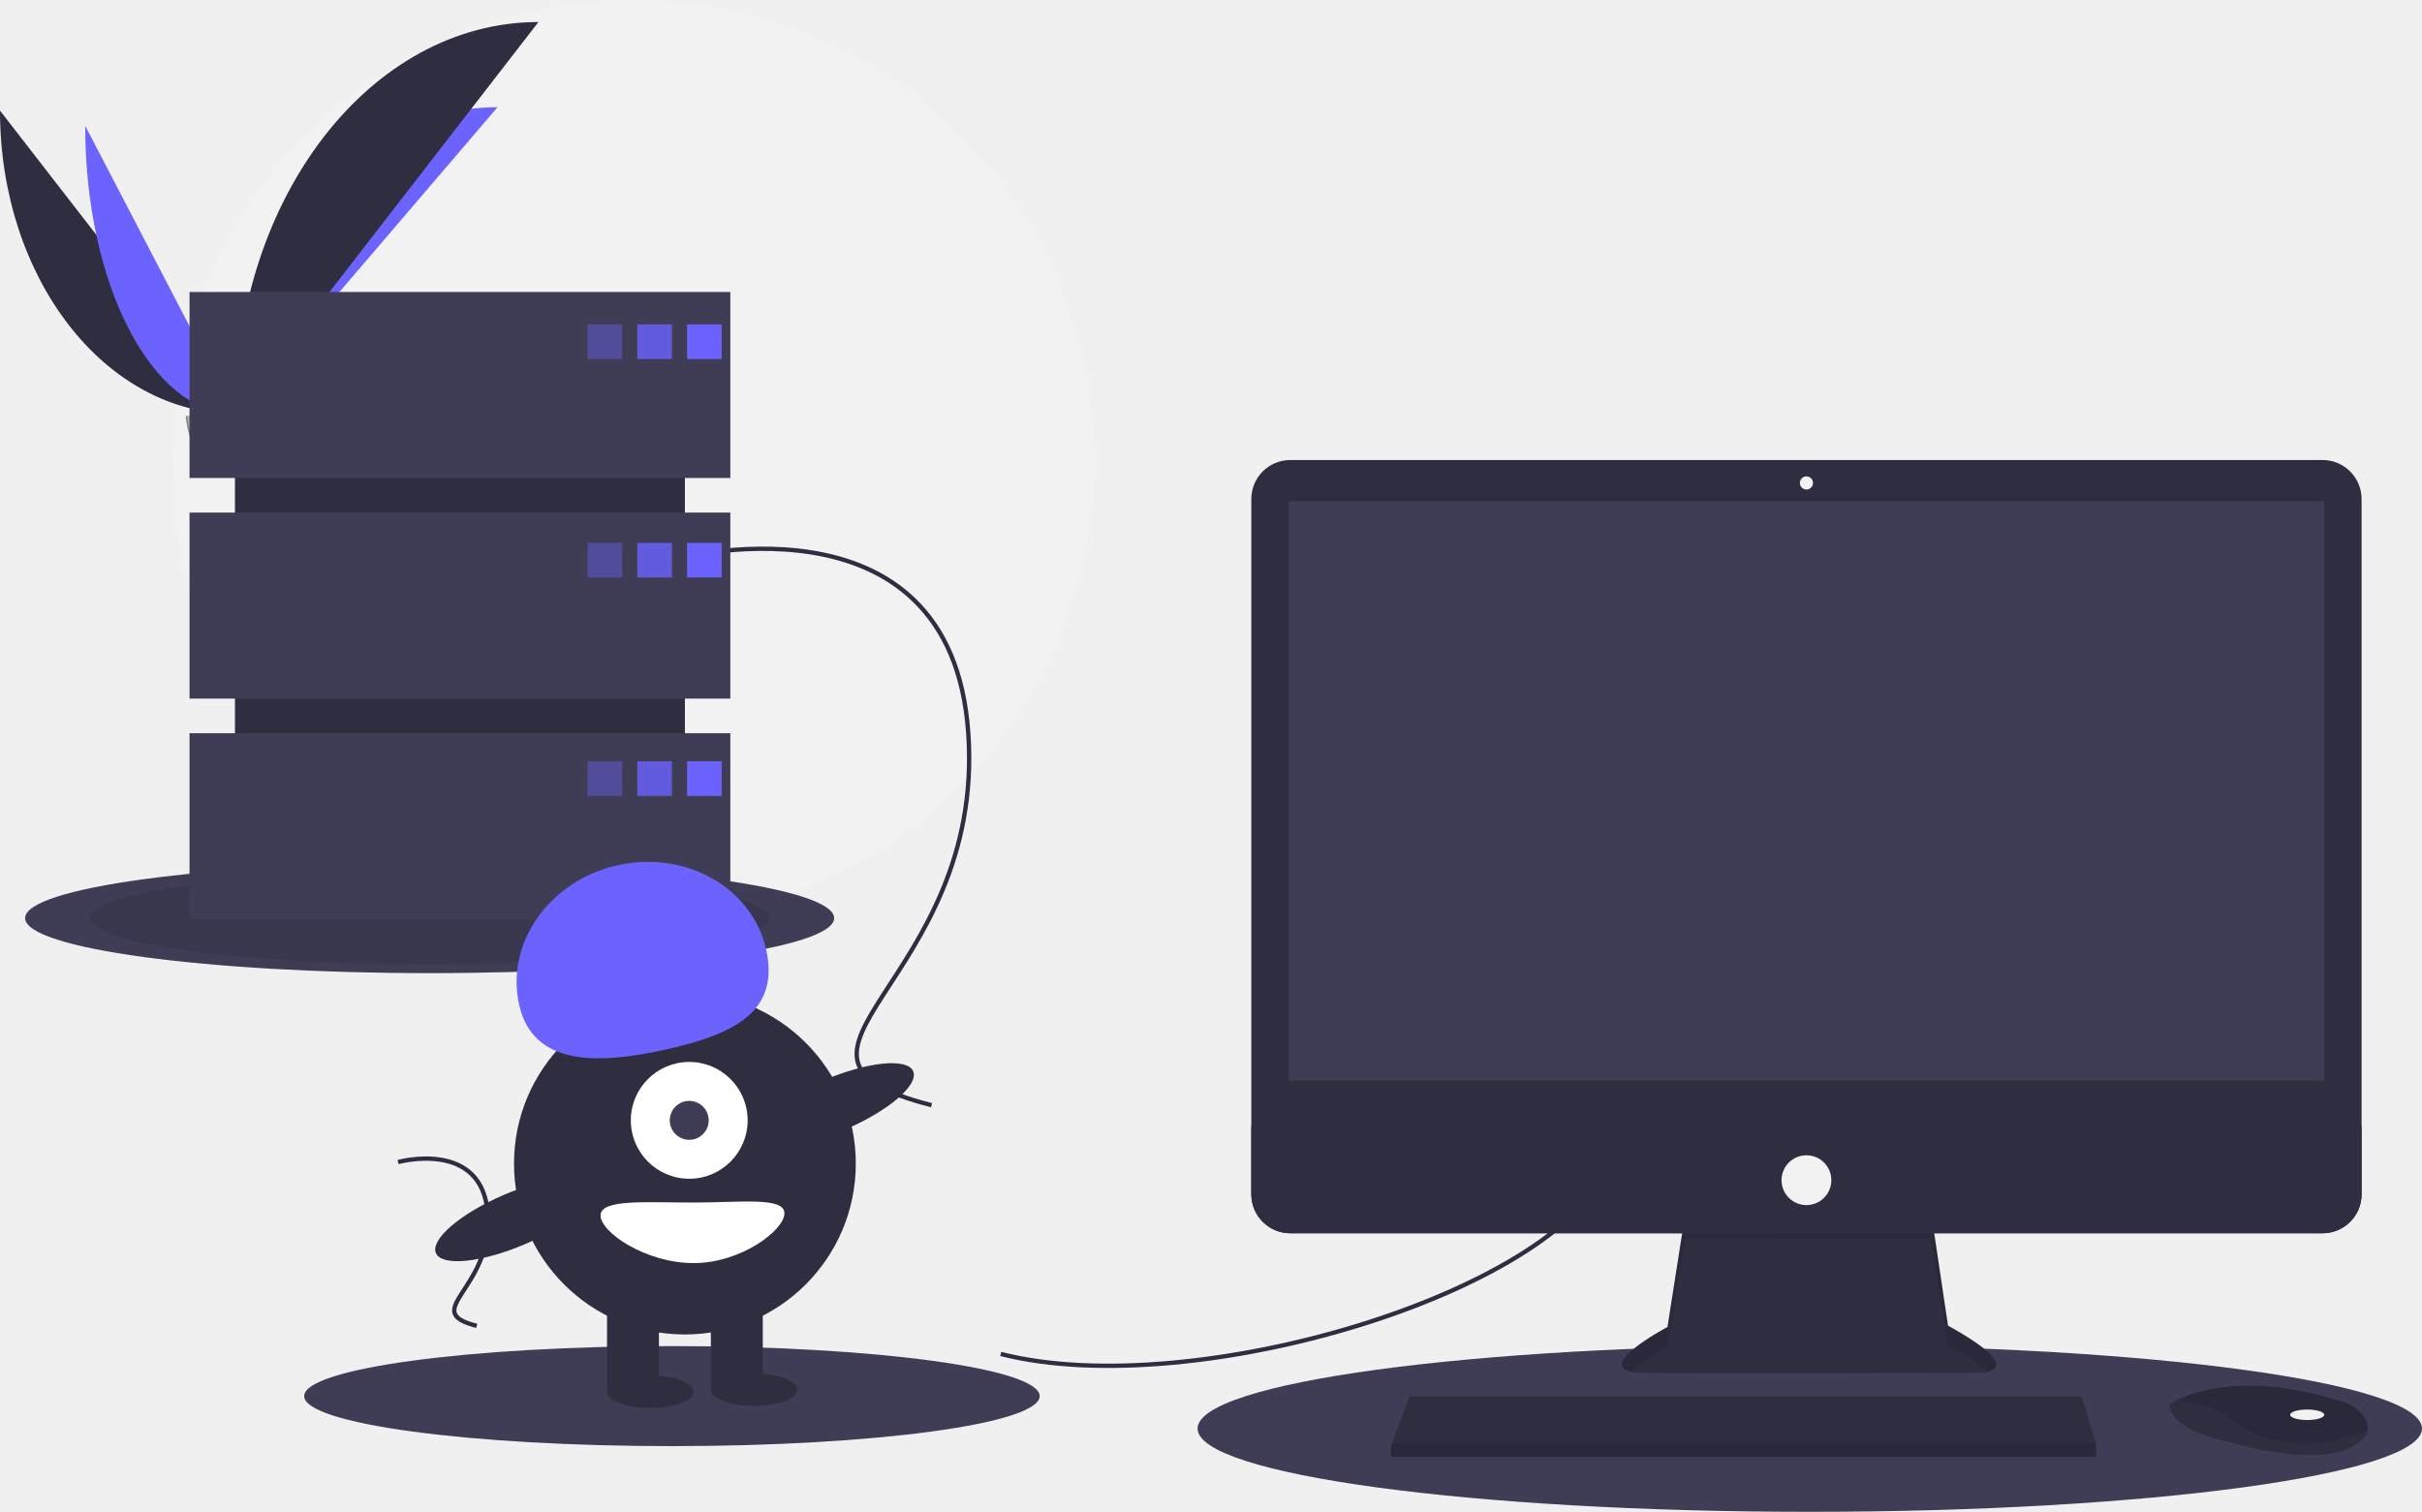
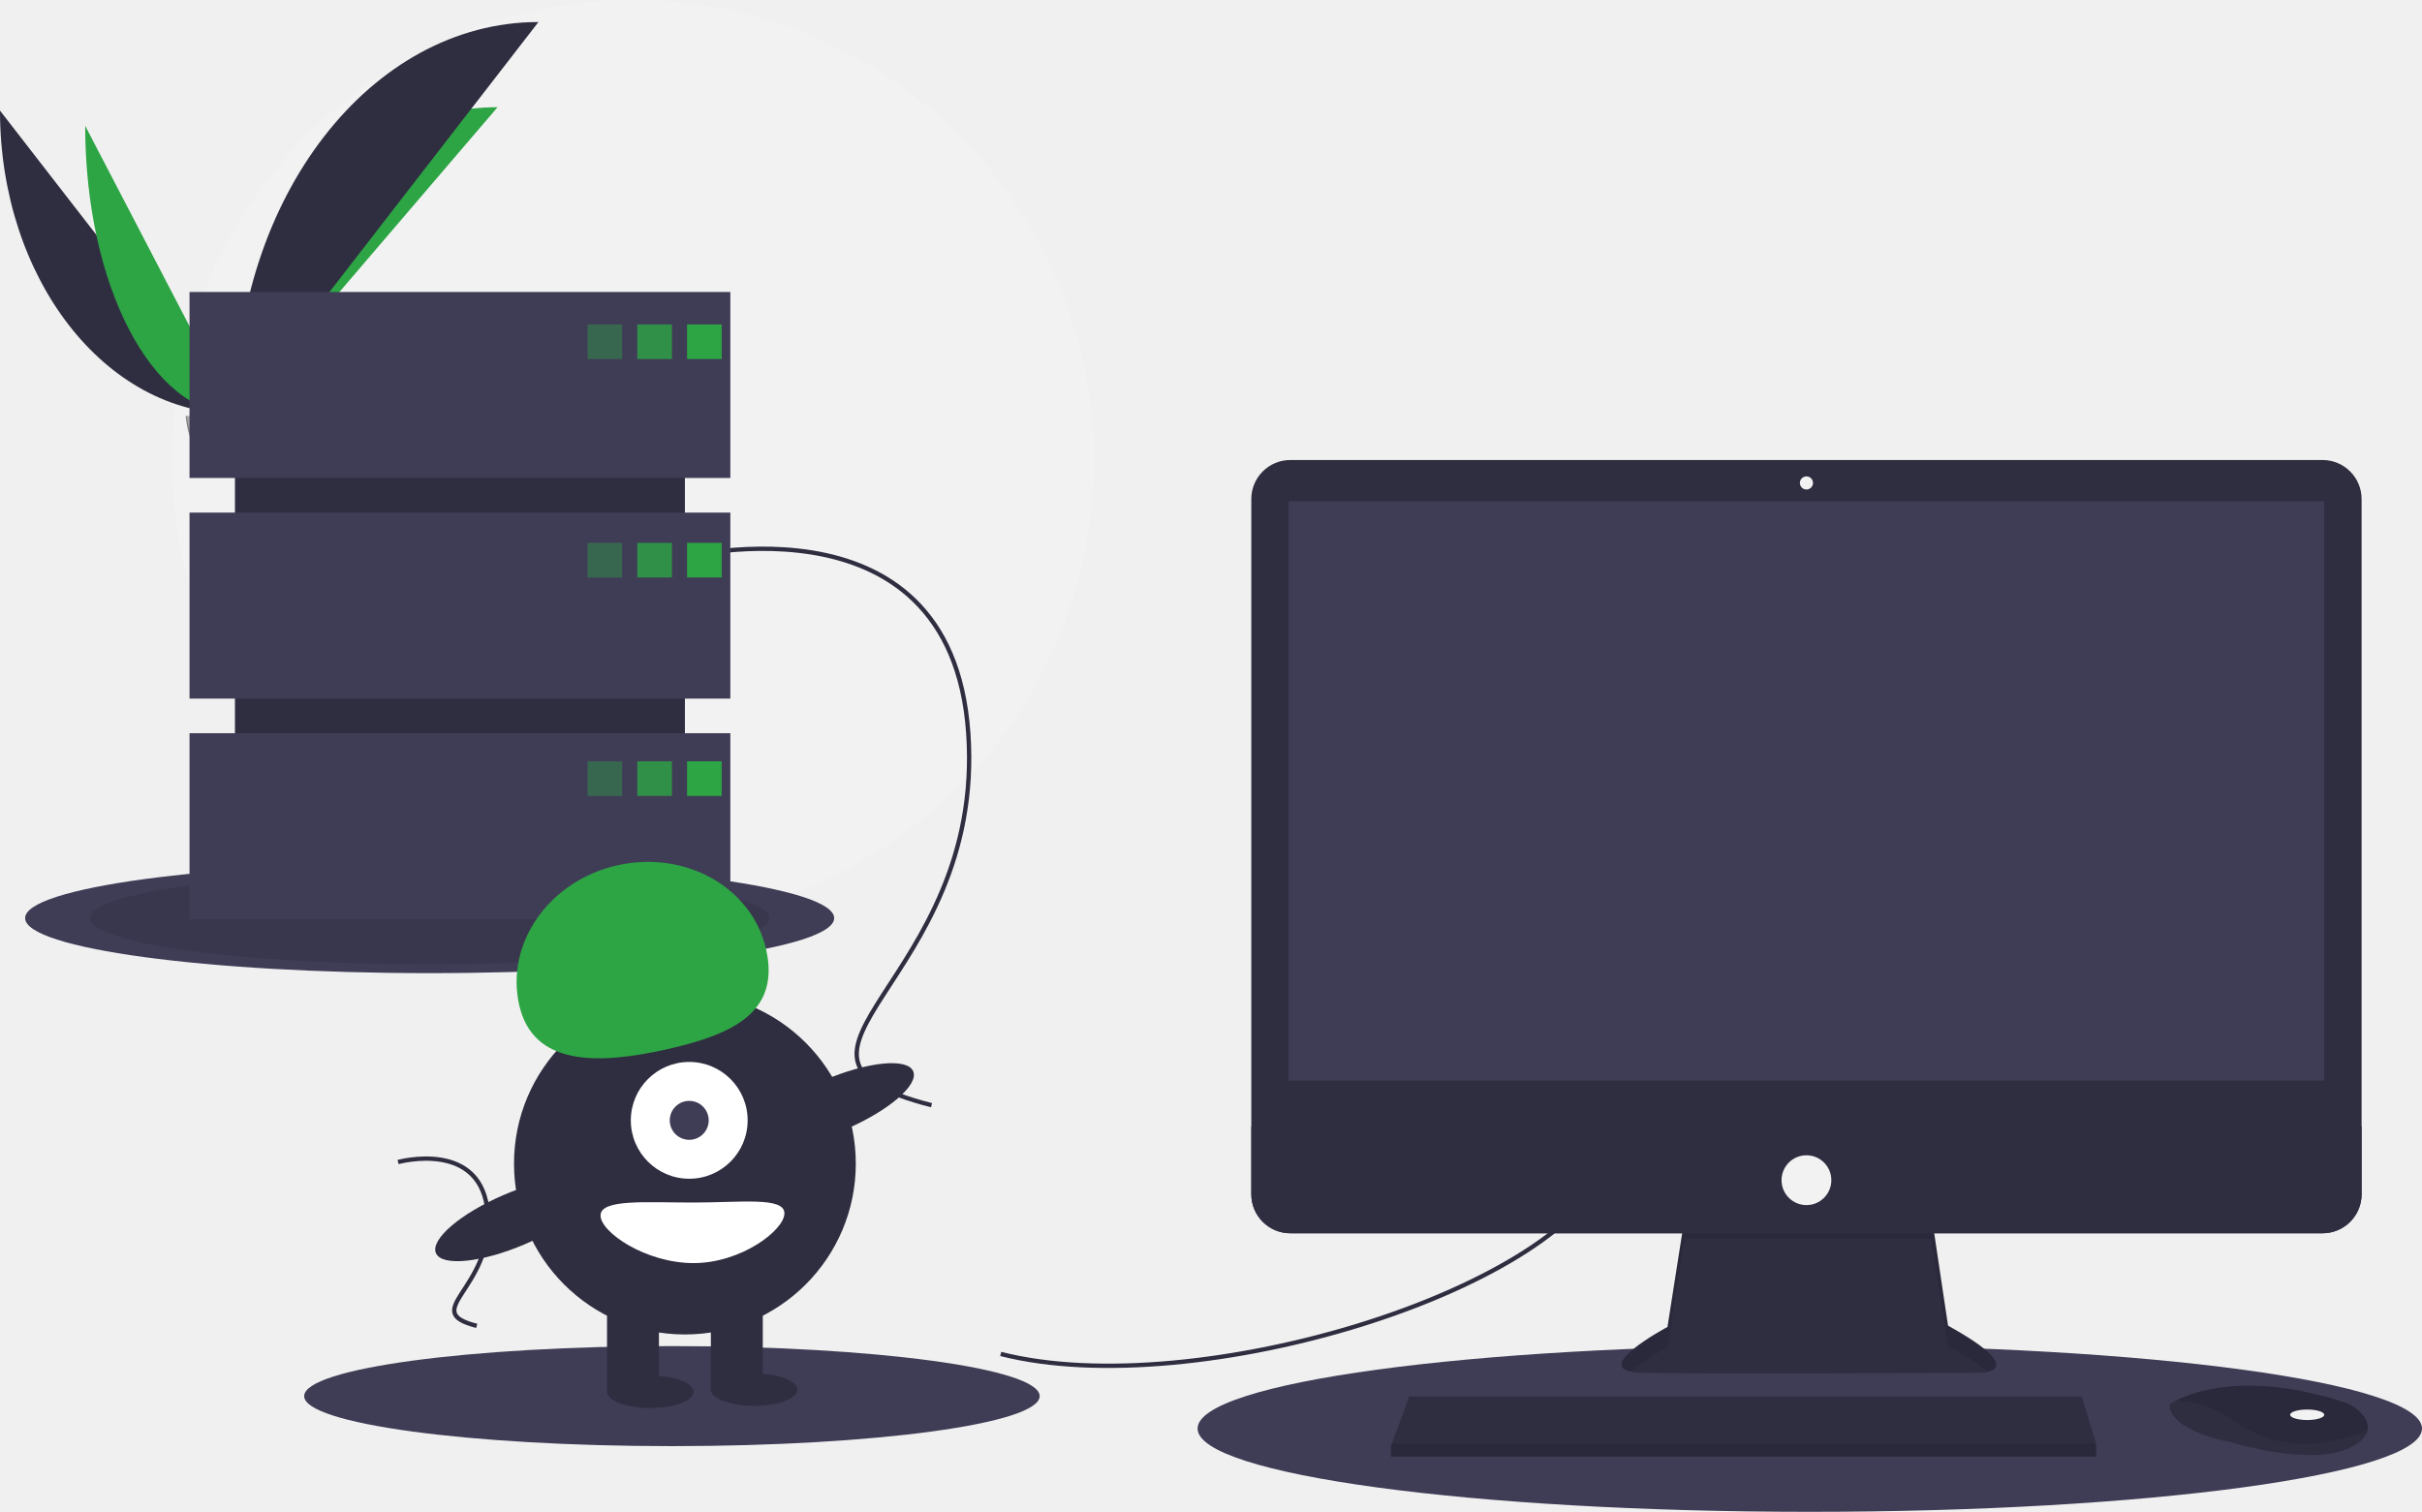
<svg xmlns="http://www.w3.org/2000/svg" data-name="Layer 1" width="1119.609" height="699" viewBox="0 0 1119.609 699">
  <circle cx="292.609" cy="213" r="213" fill="#f2f2f2" />
  <path d="M31.391,151.642c0,77.498,48.618,140.208,108.701,140.208" transform="translate(-31.39089 -100.5)" fill="#2f2e41" />
-   <path d="M140.092,291.851c0-78.369,54.255-141.784,121.304-141.784" transform="translate(-31.39089 -100.5)" fill="#6c63ff" />
-   <path d="M70.775,158.668c0,73.615,31.003,133.183,69.316,133.183" transform="translate(-31.39089 -100.5)" fill="#6c63ff" />
+   <path d="M140.092,291.851c0-78.369,54.255-141.784,121.304-141.784" transform="translate(-31.39089 -100.5)" fill="#2da544" />
+   <path d="M70.775,158.668c0,73.615,31.003,133.183,69.316,133.183" transform="translate(-31.39089 -100.5)" fill="#2da544" />
  <path d="M140.092,291.851c0-100.138,62.71-181.168,140.208-181.168" transform="translate(-31.39089 -100.5)" fill="#2f2e41" />
  <path d="M117.224,292.839s15.416-.475,20.061-3.783,23.713-7.258,24.866-1.953,23.167,26.388,5.763,26.529-40.439-2.711-45.076-5.535S117.224,292.839,117.224,292.839Z" transform="translate(-31.39089 -100.5)" fill="#a8a8a8" />
  <path d="M168.224,311.785c-17.404.14-40.439-2.711-45.076-5.535-3.531-2.151-4.938-9.869-5.409-13.43-.326.014-.515.02-.515.02s.976,12.433,5.613,15.257,27.672,5.676,45.076,5.535c5.024-.041,6.759-1.828,6.664-4.475C173.879,310.756,171.963,311.755,168.224,311.785Z" transform="translate(-31.39089 -100.5)" opacity="0.2" />
  <ellipse cx="198.609" cy="424.5" rx="187" ry="25.44" fill="#3f3d56" />
  <ellipse cx="198.609" cy="424.5" rx="157" ry="21.359" opacity="0.1" />
  <ellipse cx="836.609" cy="660.5" rx="283" ry="38.5" fill="#3f3d56" />
  <ellipse cx="310.609" cy="645.5" rx="170" ry="23.127" fill="#3f3d56" />
  <path d="M494,726.5c90,23,263-30,282-90" transform="translate(-31.39089 -100.5)" fill="none" stroke="#2f2e41" stroke-miterlimit="10" stroke-width="2" />
  <path d="M341,359.5s130-36,138,80-107,149-17,172" transform="translate(-31.39089 -100.5)" fill="none" stroke="#2f2e41" stroke-miterlimit="10" stroke-width="2" />
  <path d="M215.402,637.783s39.072-10.82,41.477,24.044-32.16,44.783-5.109,51.696" transform="translate(-31.39089 -100.5)" fill="none" stroke="#2f2e41" stroke-miterlimit="10" stroke-width="2" />
  <path d="M810.096,663.74,802.218,714.035s-38.782,20.603-11.513,21.209,155.733,0,155.733,0,24.845,0-14.543-21.815l-7.878-52.719Z" transform="translate(-31.39089 -100.5)" fill="#2f2e41" />
  <path d="M785.219,734.698c6.193-5.51,16.999-11.252,16.999-11.252l7.878-50.295,113.922.107,7.878,49.582c9.185,5.087,14.875,8.987,18.204,11.978,5.059-1.154,10.587-5.444-18.204-21.389l-7.878-52.719-113.922,3.03L802.218,714.035S769.63,731.35,785.219,734.698Z" transform="translate(-31.39089 -100.5)" opacity="0.1" />
  <rect x="578.433" y="212.689" width="513.253" height="357.52" rx="18.046" fill="#2f2e41" />
  <rect x="595.703" y="231.777" width="478.713" height="267.837" fill="#3f3d56" />
  <circle cx="835.059" cy="223.293" r="3.03" fill="#f2f2f2" />
  <path d="M1123.077,621.322V652.663a18.043,18.043,0,0,1-18.046,18.046H627.869A18.043,18.043,0,0,1,609.824,652.663V621.322Z" transform="translate(-31.39089 -100.5)" fill="#2f2e41" />
  <polygon points="968.978 667.466 968.978 673.526 642.968 673.526 642.968 668.678 643.417 667.466 651.452 645.651 962.312 645.651 968.978 667.466" fill="#2f2e41" />
  <path d="M1125.828,762.034c-.594,2.539-2.836,5.217-7.902,7.75-18.179,9.089-55.143-2.424-55.143-2.424s-28.48-4.848-28.48-17.573a22.725,22.725,0,0,1,2.497-1.485c7.643-4.044,32.984-14.021,77.918.422a18.739,18.739,0,0,1,8.541,5.597C1125.079,756.454,1126.507,759.157,1125.828,762.034Z" transform="translate(-31.39089 -100.5)" fill="#2f2e41" />
  <path d="M1125.828,762.034c-22.251,8.526-42.084,9.162-62.439-4.975-10.265-7.126-19.591-8.89-26.59-8.756,7.643-4.044,32.984-14.021,77.918.422a18.739,18.739,0,0,1,8.541,5.597C1125.079,756.454,1126.507,759.157,1125.828,762.034Z" transform="translate(-31.39089 -100.5)" opacity="0.1" />
  <ellipse cx="1066.538" cy="654.135" rx="7.878" ry="2.424" fill="#f2f2f2" />
  <circle cx="835.059" cy="545.667" r="11.513" fill="#f2f2f2" />
  <polygon points="968.978 667.466 968.978 673.526 642.968 673.526 642.968 668.678 643.417 667.466 968.978 667.466" opacity="0.1" />
  <rect x="108.609" y="159" width="208" height="242" fill="#2f2e41" />
  <rect x="87.609" y="135" width="250" height="86" fill="#3f3d56" />
  <rect x="87.609" y="237" width="250" height="86" fill="#3f3d56" />
  <rect x="87.609" y="339" width="250" height="86" fill="#3f3d56" />
-   <rect x="271.609" y="150" width="16" height="16" fill="#6c63ff" opacity="0.4" />
-   <rect x="294.609" y="150" width="16" height="16" fill="#6c63ff" opacity="0.8" />
-   <rect x="317.609" y="150" width="16" height="16" fill="#6c63ff" />
-   <rect x="271.609" y="251" width="16" height="16" fill="#6c63ff" opacity="0.4" />
-   <rect x="294.609" y="251" width="16" height="16" fill="#6c63ff" opacity="0.8" />
-   <rect x="317.609" y="251" width="16" height="16" fill="#6c63ff" />
-   <rect x="271.609" y="352" width="16" height="16" fill="#6c63ff" opacity="0.4" />
-   <rect x="294.609" y="352" width="16" height="16" fill="#6c63ff" opacity="0.8" />
-   <rect x="317.609" y="352" width="16" height="16" fill="#6c63ff" />
+   <rect x="271.609" y="150" width="16" height="16" fill="#2da544" opacity="0.4" />
+   <rect x="294.609" y="150" width="16" height="16" fill="#2da544" opacity="0.8" />
+   <rect x="317.609" y="150" width="16" height="16" fill="#2da544" />
+   <rect x="271.609" y="251" width="16" height="16" fill="#2da544" opacity="0.4" />
+   <rect x="294.609" y="251" width="16" height="16" fill="#2da544" opacity="0.8" />
+   <rect x="317.609" y="251" width="16" height="16" fill="#2da544" />
+   <rect x="271.609" y="352" width="16" height="16" fill="#2da544" opacity="0.4" />
+   <rect x="294.609" y="352" width="16" height="16" fill="#2da544" opacity="0.8" />
+   <rect x="317.609" y="352" width="16" height="16" fill="#2da544" />
  <circle cx="316.609" cy="538" r="79" fill="#2f2e41" />
  <rect x="280.609" y="600" width="24" height="43" fill="#2f2e41" />
  <rect x="328.609" y="600" width="24" height="43" fill="#2f2e41" />
  <ellipse cx="300.609" cy="643.5" rx="20" ry="7.5" fill="#2f2e41" />
  <ellipse cx="348.609" cy="642.5" rx="20" ry="7.5" fill="#2f2e41" />
  <circle cx="318.609" cy="518" r="27" fill="#fff" />
  <circle cx="318.609" cy="518" r="9" fill="#3f3d56" />
-   <path d="M271.367,565.032c-6.379-28.568,14.012-57.434,45.544-64.475s62.265,10.41,68.644,38.978-14.519,39.104-46.051,46.145S277.746,593.6,271.367,565.032Z" transform="translate(-31.39089 -100.5)" fill="#6c63ff" />
+   <path d="M271.367,565.032c-6.379-28.568,14.012-57.434,45.544-64.475s62.265,10.41,68.644,38.978-14.519,39.104-46.051,46.145S277.746,593.6,271.367,565.032Z" transform="translate(-31.39089 -100.5)" fill="#2da544" />
  <ellipse cx="417.215" cy="611.344" rx="39.5" ry="12.4" transform="translate(-238.2867 112.9804) rotate(-23.17116)" fill="#2f2e41" />
  <ellipse cx="269.215" cy="664.344" rx="39.5" ry="12.4" transform="translate(-271.0797 59.02084) rotate(-23.17116)" fill="#2f2e41" />
  <path d="M394,661.5c0,7.732-19.909,23-42,23s-43-14.268-43-22,20.909-6,43-6S394,653.768,394,661.5Z" transform="translate(-31.39089 -100.5)" fill="#fff" />
</svg>
